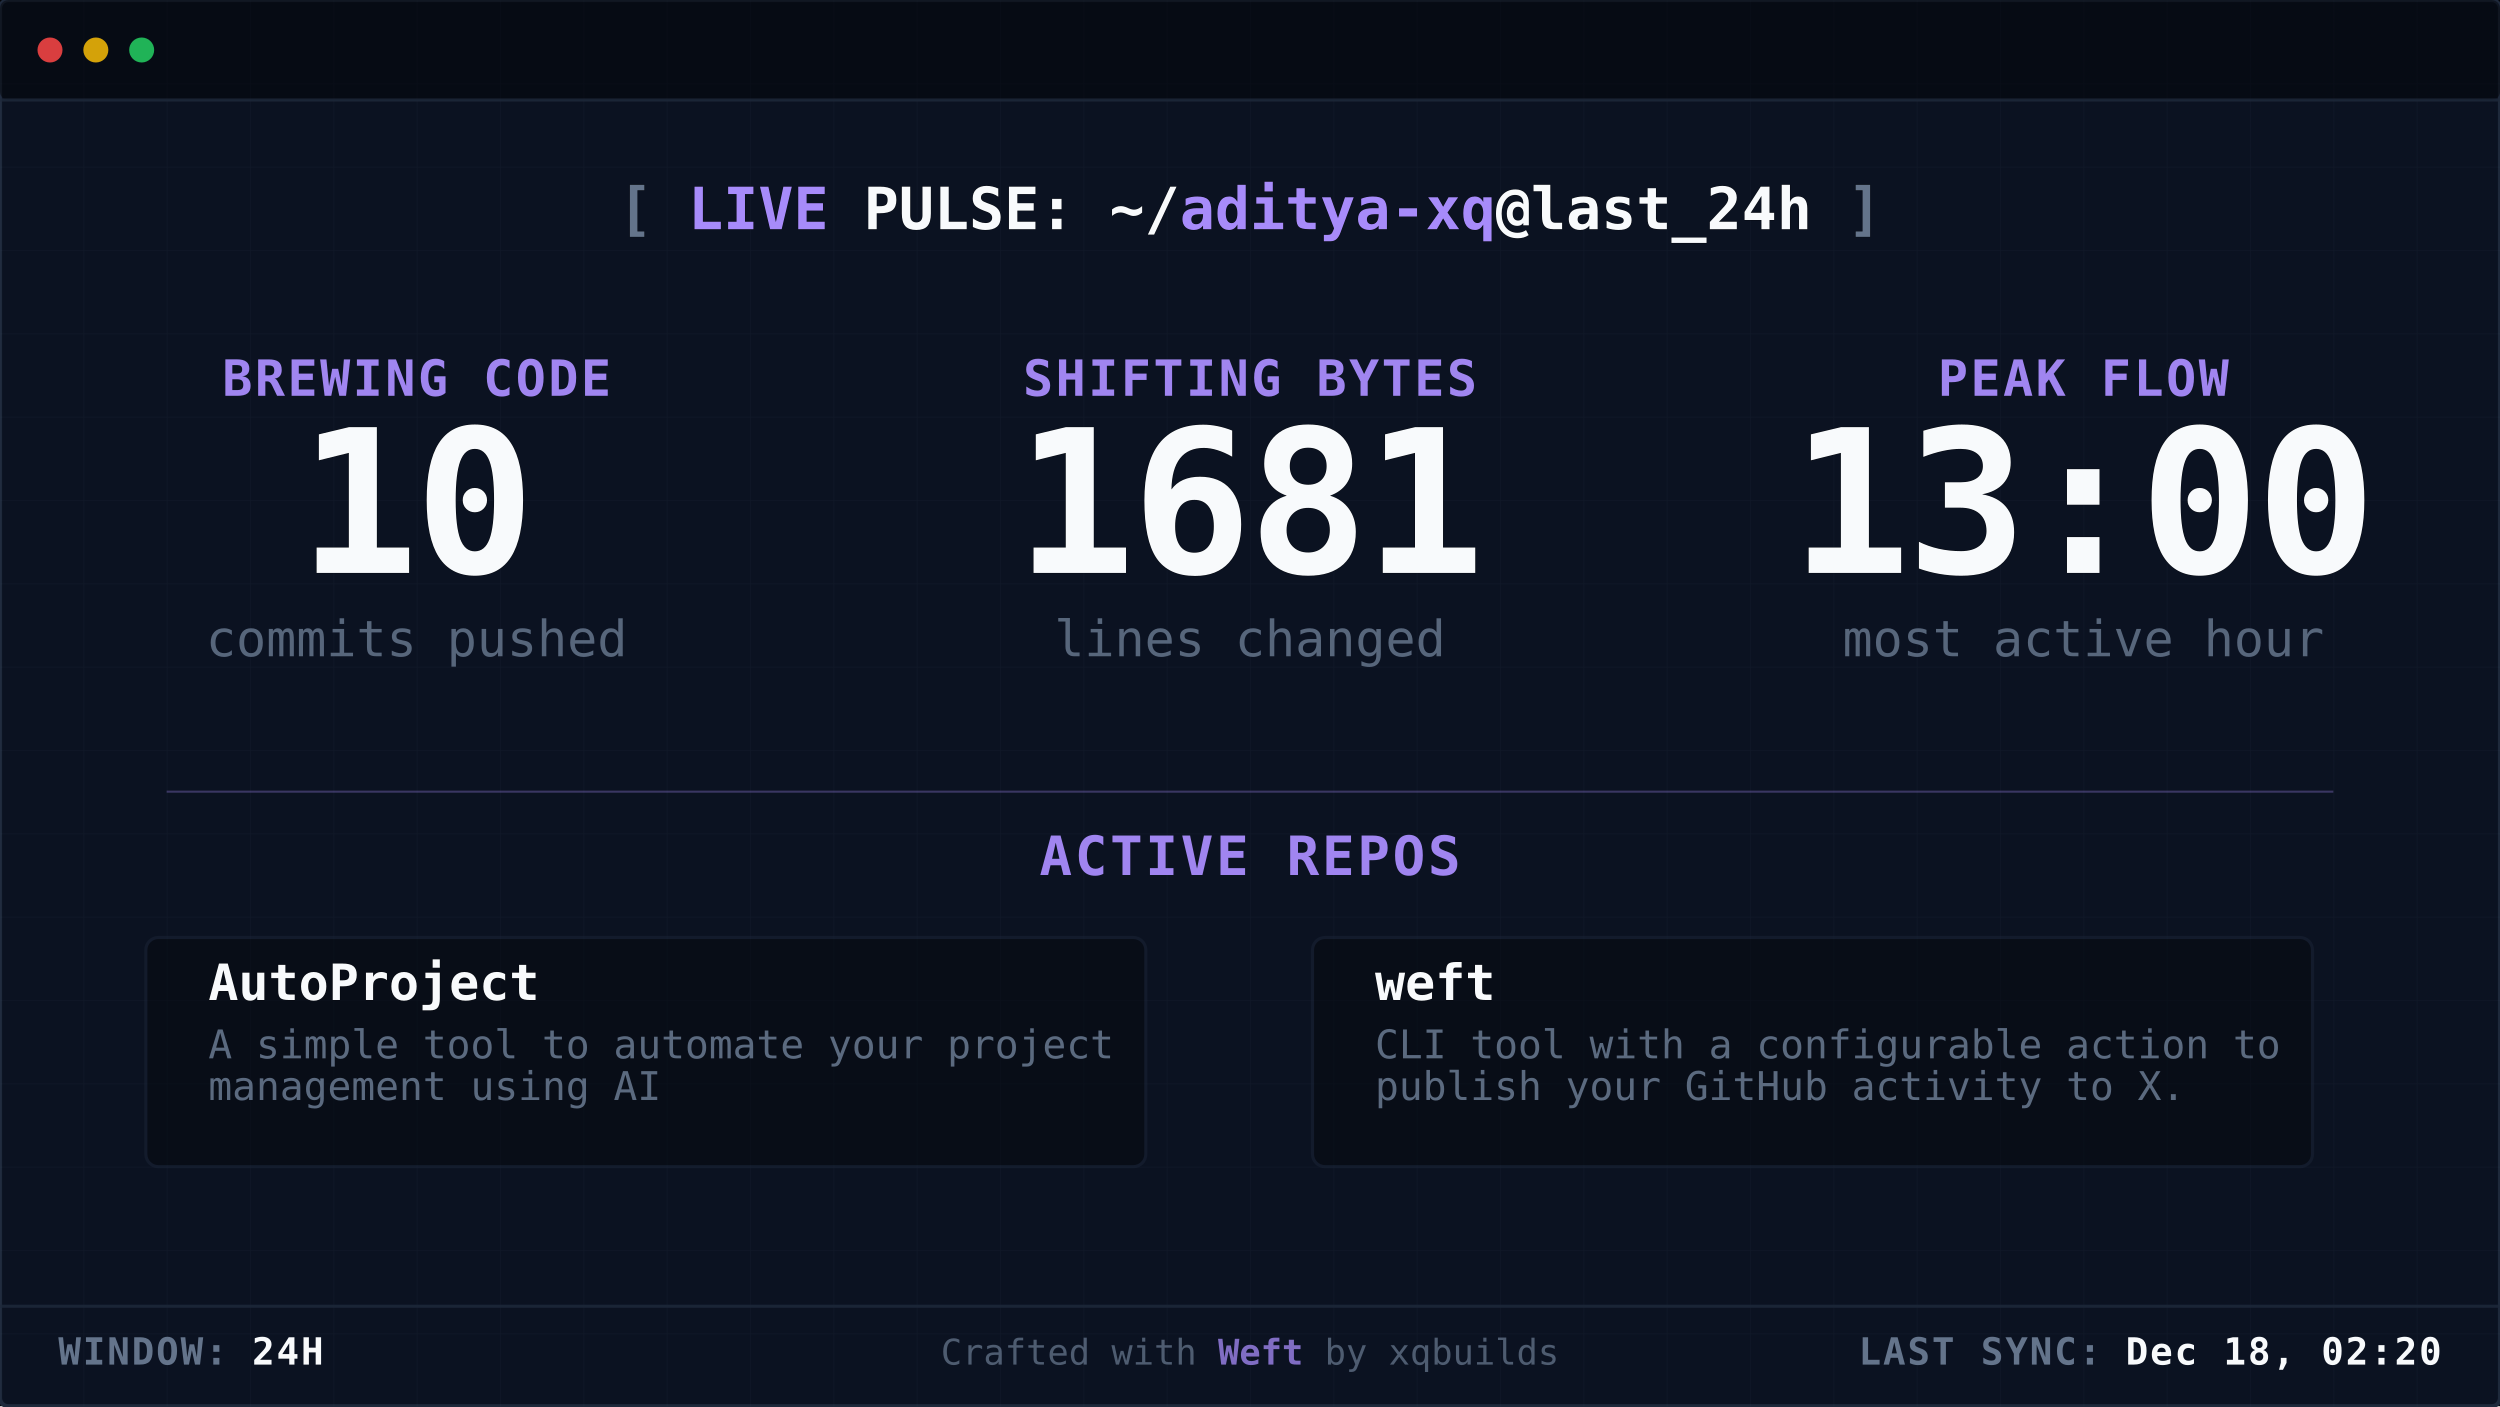
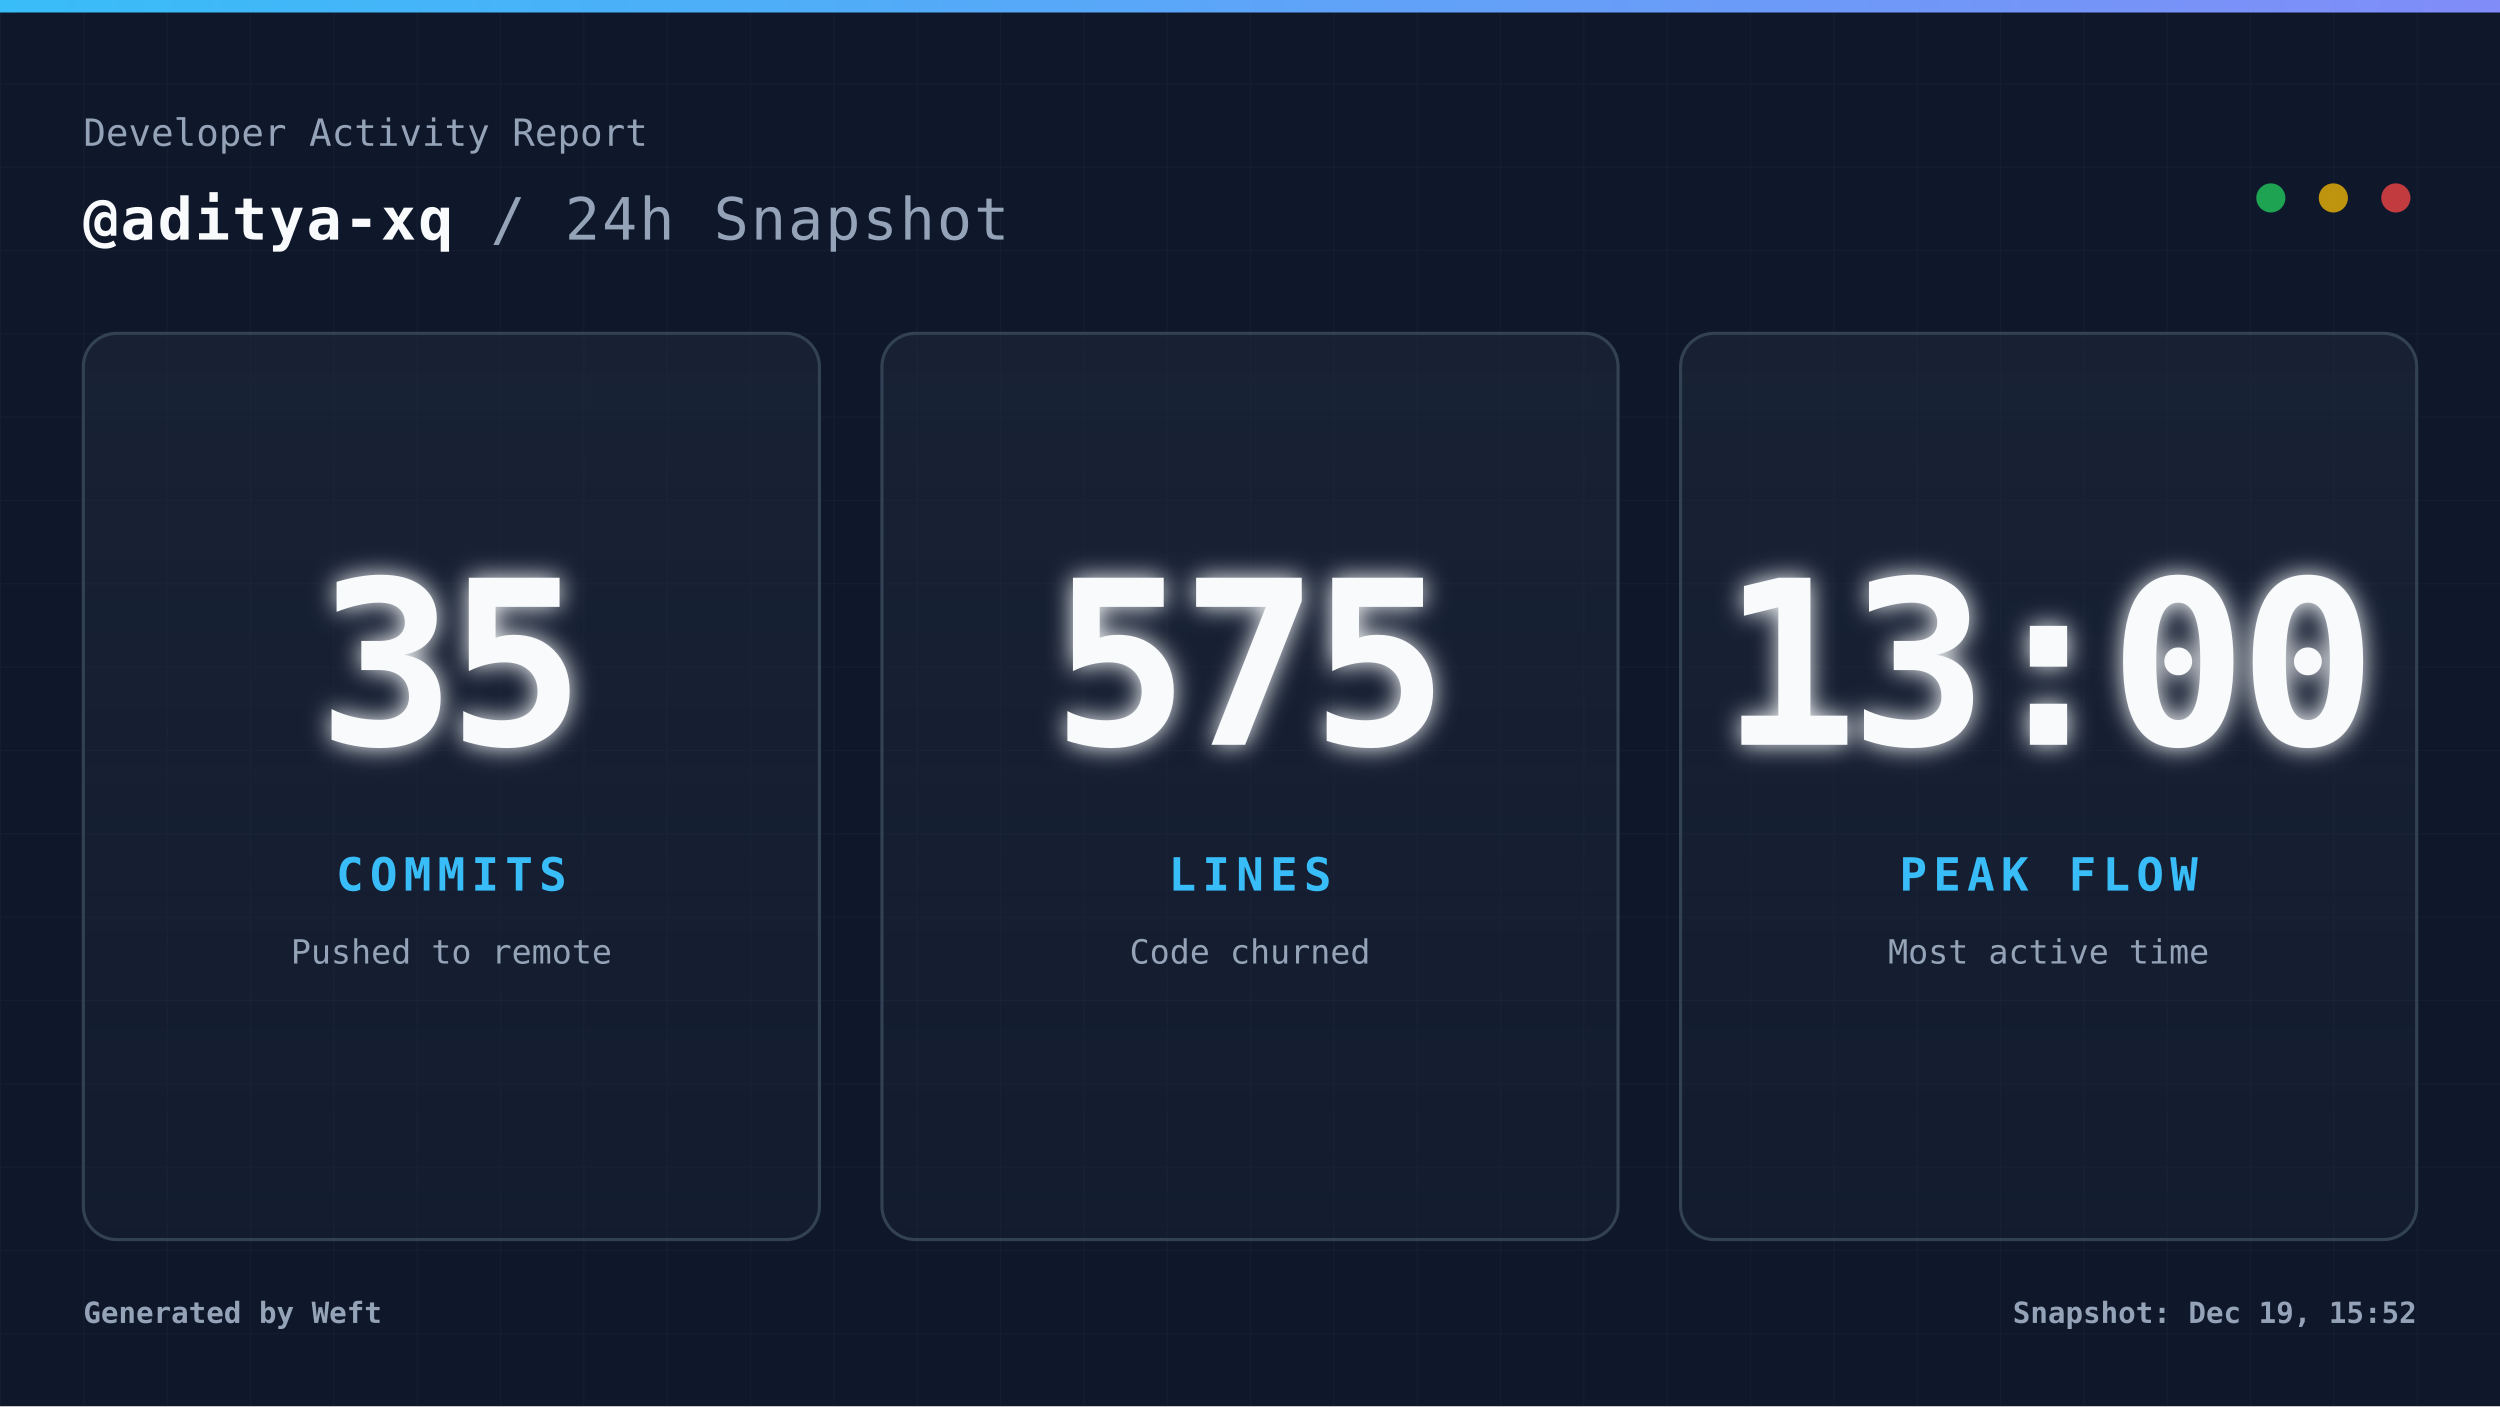
- <svg xmlns="http://www.w3.org/2000/svg" width="1200" height="675" viewBox="0 0 1200 675" role="img" aria-label="Daily commit snapshot">
+ <svg xmlns="http://www.w3.org/2000/svg" width="1200" height="675" viewBox="0 0 1200 675" fill="none" role="img" aria-label="Daily commit snapshot">
  <defs>
-     <pattern id="engGrid" width="40" height="40" patternUnits="userSpaceOnUse">
-       <path d="M 40 0 L 0 0 0 40" fill="none" stroke="#64748b" stroke-width="0.5" opacity="0.08" />
+     <pattern id="grid" width="40" height="40" patternUnits="userSpaceOnUse">
+       <path d="M 40 0 L 0 0 0 40" fill="none" stroke="#94a3b8" stroke-width="1" opacity="0.05" />
    </pattern>
+     <linearGradient id="accentGradient" x1="0%" y1="0%" x2="100%" y2="0%">
+       <stop offset="0%" stop-color="#38bdf8" />
+       <stop offset="100%" stop-color="#818cf8" />
+     </linearGradient>
+     <linearGradient id="cardGradient" x1="0%" y1="0%" x2="0%" y2="100%">
+       <stop offset="0%" stop-color="#1e293b" stop-opacity="0.6" />
+       <stop offset="100%" stop-color="#1e293b" stop-opacity="0.3" />
+     </linearGradient>
+     <filter id="glow" x="-20%" y="-20%" width="140%" height="140%">
+       <feGaussianBlur stdDeviation="6" result="coloredBlur" />
+       <feMerge>
+         <feMergeNode in="coloredBlur" />
+         <feMergeNode in="SourceGraphic" />
+       </feMerge>
+     </filter>
    <style>
-             .root {
-                 font-family: "JetBrains Mono", "Cascadia Code", "Segoe UI Mono", "Roboto Mono", "DejaVu Sans Mono", "Courier New", monospace;
-                 -webkit-font-smoothing: antialiased;
-                 -moz-osx-font-smoothing: grayscale;
-                 text-rendering: optimizeLegibility;
-             }
-             .sharp-text {
-                 paint-order: stroke fill;
-                 stroke: #020408;
-                 stroke-width: 0.3px;
-                 stroke-linejoin: round;
-             }
-             .metric-value {
-                 letter-spacing: -0.02em;
-             }
-             .label-text {
-                 letter-spacing: 0.05em;
-             }
-             .title-text {
-                 letter-spacing: 0.08em;
-             }
+             .root { font-family: 'JetBrains Mono', 'Cascadia Code', 'Segoe UI Mono', 'Roboto Mono', monospace; }
+             .title { font-size: 28px; font-weight: 700; fill: #f8fafc; letter-spacing: 1px; }
+             .subtitle { font-size: 18px; font-weight: 400; fill: #94a3b8; text-transform: uppercase; }
+             
+             .metric-val { font-size: 110px; font-weight: 900; fill: #f8fafc; letter-spacing: -4px; }
+             .metric-lbl { font-size: 22px; font-weight: 700; fill: #38bdf8; letter-spacing: 3px; }
+             .metric-sub { font-size: 16px; font-weight: 400; fill: #94a3b8; }
        </style>
  </defs>
-   <rect width="1200" height="675" fill="#020408" />
-   <g class="root" transform="translate(0, 0)">
-     <rect x="0" y="0" width="1200" height="675" fill="#0b1221" stroke="#1e293b" stroke-width="2" rx="4" />
-     <rect width="1200" height="675" fill="url(#engGrid)" rx="4" />
-     <rect x="0" y="0" width="1200" height="48" fill="#020408" opacity="0.5" rx="4" />
-     <line x1="0" y1="48" x2="1200" y2="48" stroke="#1e293b" stroke-width="1.5" opacity="0.8" />
-     <g transform="translate(24, 24)">
-       <circle cx="0" cy="0" r="6" fill="#ef4444" opacity="0.9" />
-       <circle cx="22" cy="0" r="6" fill="#eab308" opacity="0.9" />
-       <circle cx="44" cy="0" r="6" fill="#22c55e" opacity="0.9" />
+   <rect width="1200" height="675" fill="#0f172a" />
+   <rect width="1200" height="675" fill="url(#grid)" />
+   <rect width="1200" height="6" fill="url(#accentGradient)" />
+   <g class="root">
+     <g transform="translate(40, 70)">
+       <text x="0" y="0" class="subtitle">Developer Activity Report</text>
+       <text x="0" y="45" class="title">
+                 @aditya-xq <tspan fill="#94a3b8" font-weight="400">/ 24h Snapshot</tspan>
+       </text>
+       <circle cx="1110" cy="25" r="7" fill="#ef4444" opacity="0.8" />
+       <circle cx="1080" cy="25" r="7" fill="#eab308" opacity="0.8" />
+       <circle cx="1050" cy="25" r="7" fill="#22c55e" opacity="0.8" />
    </g>
-     <text x="600" y="110" text-anchor="middle" fill="#f8fafc" font-size="28" font-weight="900" class="sharp-text">
-       <tspan fill="#64748b">[</tspan>
-       <tspan fill="#a78bfa">LIVE</tspan> 
-             PULSE: ~/<tspan fill="#a78bfa">aditya-xq</tspan>@last_24h 
-             <tspan fill="#64748b">]</tspan>
-     </text>
-     <g transform="translate(200, 190)">
-       <text x="0" y="0" text-anchor="middle" fill="#a78bfa" font-size="24" font-weight="800" text-transform="uppercase" class="label-text" opacity="0.95">
-                 BREWING CODE
+     <g transform="translate(40, 160)">
+       <rect width="353.333" height="435" rx="16" fill="url(#cardGradient)" stroke="#334155" stroke-width="1.5" />
+       <g transform="translate(176.6667, 217.5)">
+         <text x="0" y="-20" text-anchor="middle" class="metric-val" filter="url(#glow)">35</text>
+         <text x="0" y="50" text-anchor="middle" class="metric-lbl">COMMITS</text>
+         <text x="0" y="85" text-anchor="middle" class="metric-sub">Pushed to remote</text>
+       </g>
+     </g>
+     <g transform="translate(423.3333, 160)">
+       <rect width="353.333" height="435" rx="16" fill="url(#cardGradient)" stroke="#334155" stroke-width="1.5" />
+       <g transform="translate(176.6667, 217.5)">
+         <text x="0" y="-20" text-anchor="middle" class="metric-val" filter="url(#glow)">575</text>
+         <text x="0" y="50" text-anchor="middle" class="metric-lbl">LINES</text>
+         <text x="0" y="85" text-anchor="middle" class="metric-sub">Code churned</text>
+       </g>
+     </g>
+     <g transform="translate(806.6667, 160)">
+       <rect width="353.333" height="435" rx="16" fill="url(#cardGradient)" stroke="#334155" stroke-width="1.5" />
+       <g transform="translate(176.6667, 217.5)">
+         <text x="0" y="-20" text-anchor="middle" class="metric-val" filter="url(#glow)">13:00</text>
+         <text x="0" y="50" text-anchor="middle" class="metric-lbl">PEAK FLOW</text>
+         <text x="0" y="85" text-anchor="middle" class="metric-sub">Most active time</text>
+       </g>
+     </g>
+     <g transform="translate(40, 635)">
+       <text x="0" y="0" fill="#94a3b8" font-size="14" font-weight="600">
+                 Generated by Weft
            </text>
-       <text x="0" y="85" text-anchor="middle" fill="#f8fafc" font-size="96" font-weight="900" class="sharp-text metric-value">
-                 10
-             </text>
-       <text x="0" y="125" text-anchor="middle" fill="#64748b" font-size="24" font-weight="500" opacity="0.85">
-                 commits pushed
+       <text x="1120" y="0" text-anchor="end" fill="#94a3b8" font-size="14" font-weight="600">
+                 Snapshot: Dec 19, 15:52
            </text>
    </g>
-     <g transform="translate(600, 190)">
-       <text x="0" y="0" text-anchor="middle" fill="#a78bfa" font-size="24" font-weight="800" text-transform="uppercase" class="label-text" opacity="0.95">
-                 SHIFTING BYTES
-             </text>
-       <text x="0" y="85" text-anchor="middle" fill="#f8fafc" font-size="96" font-weight="900" class="sharp-text metric-value">
-                 1681
-             </text>
-       <text x="0" y="125" text-anchor="middle" fill="#64748b" font-size="24" font-weight="500" opacity="0.85">
-                 lines changed
-             </text>
-     </g>
-     <g transform="translate(1000, 190)">
-       <text x="0" y="0" text-anchor="middle" fill="#a78bfa" font-size="24" font-weight="800" text-transform="uppercase" class="label-text" opacity="0.95">
-                 PEAK FLOW
-             </text>
-       <text x="0" y="85" text-anchor="middle" fill="#f8fafc" font-size="96" font-weight="900" class="sharp-text metric-value">
-                 13:00
-             </text>
-       <text x="0" y="125" text-anchor="middle" fill="#64748b" font-size="24" font-weight="500" opacity="0.85">
-                 most active hour
-             </text>
-     </g>
-     <line x1="80" y1="380" x2="1120" y2="380" stroke="#a78bfa" stroke-width="1" opacity="0.3" />
-     <text x="600" y="420" text-anchor="middle" fill="#a78bfa" font-size="26" font-weight="800" text-transform="uppercase" class="label-text" opacity="0.95">
-             ACTIVE REPOS
-         </text>
-     <g transform="translate(100, 480)">
-       <rect x="-30" y="-30" width="480" height="110" fill="#020408" opacity="0.4" rx="6" stroke="#1e293b" stroke-width="1.5" />
-       <text x="0" y="0" fill="#f8fafc" font-size="24" font-weight="800" class="sharp-text">
-                 AutoProject
-             </text>
-       <text x="0" y="28" fill="#64748b" font-size="19" font-weight="400" opacity="0.9">
-                 A simple tool to automate your project
-             </text>
-       <text x="0" y="48" fill="#64748b" font-size="19" font-weight="400" opacity="0.9">
-                 management using AI
-             </text>
-     </g>
-     <g transform="translate(660, 480)">
-       <rect x="-30" y="-30" width="480" height="110" fill="#020408" opacity="0.4" rx="6" stroke="#1e293b" stroke-width="1.5" />
-       <text x="0" y="0" fill="#f8fafc" font-size="24" font-weight="800" class="sharp-text">
-                 weft
-             </text>
-       <text x="0" y="28" fill="#64748b" font-size="19" font-weight="400" opacity="0.9">
-                 CLI tool with a configurable action to
-             </text>
-       <text x="0" y="48" fill="#64748b" font-size="19" font-weight="400" opacity="0.9">
-                 publish your GitHub activity to X.
-             </text>
-     </g>
-     <line x1="0" y1="627" x2="1200" y2="627" stroke="#1e293b" stroke-width="1.5" opacity="0.8" />
-     <text x="28" y="655" fill="#64748b" font-size="18" font-weight="700" class="label-text">
-             WINDOW: <tspan fill="#f8fafc" font-weight="800">24H</tspan>
-     </text>
-     <text x="600" y="655" text-anchor="middle" fill="#64748b" font-size="17" font-weight="500" opacity="0.75">
-             Crafted with <tspan fill="#a78bfa" font-weight="800">Weft</tspan> by xqbuilds
-         </text>
-     <text x="1172" y="655" text-anchor="end" fill="#64748b" font-size="18" font-weight="700" class="label-text">
-             LAST SYNC: <tspan fill="#f8fafc" font-weight="800">Dec 18, 02:20</tspan>
-     </text>
  </g>
</svg>
